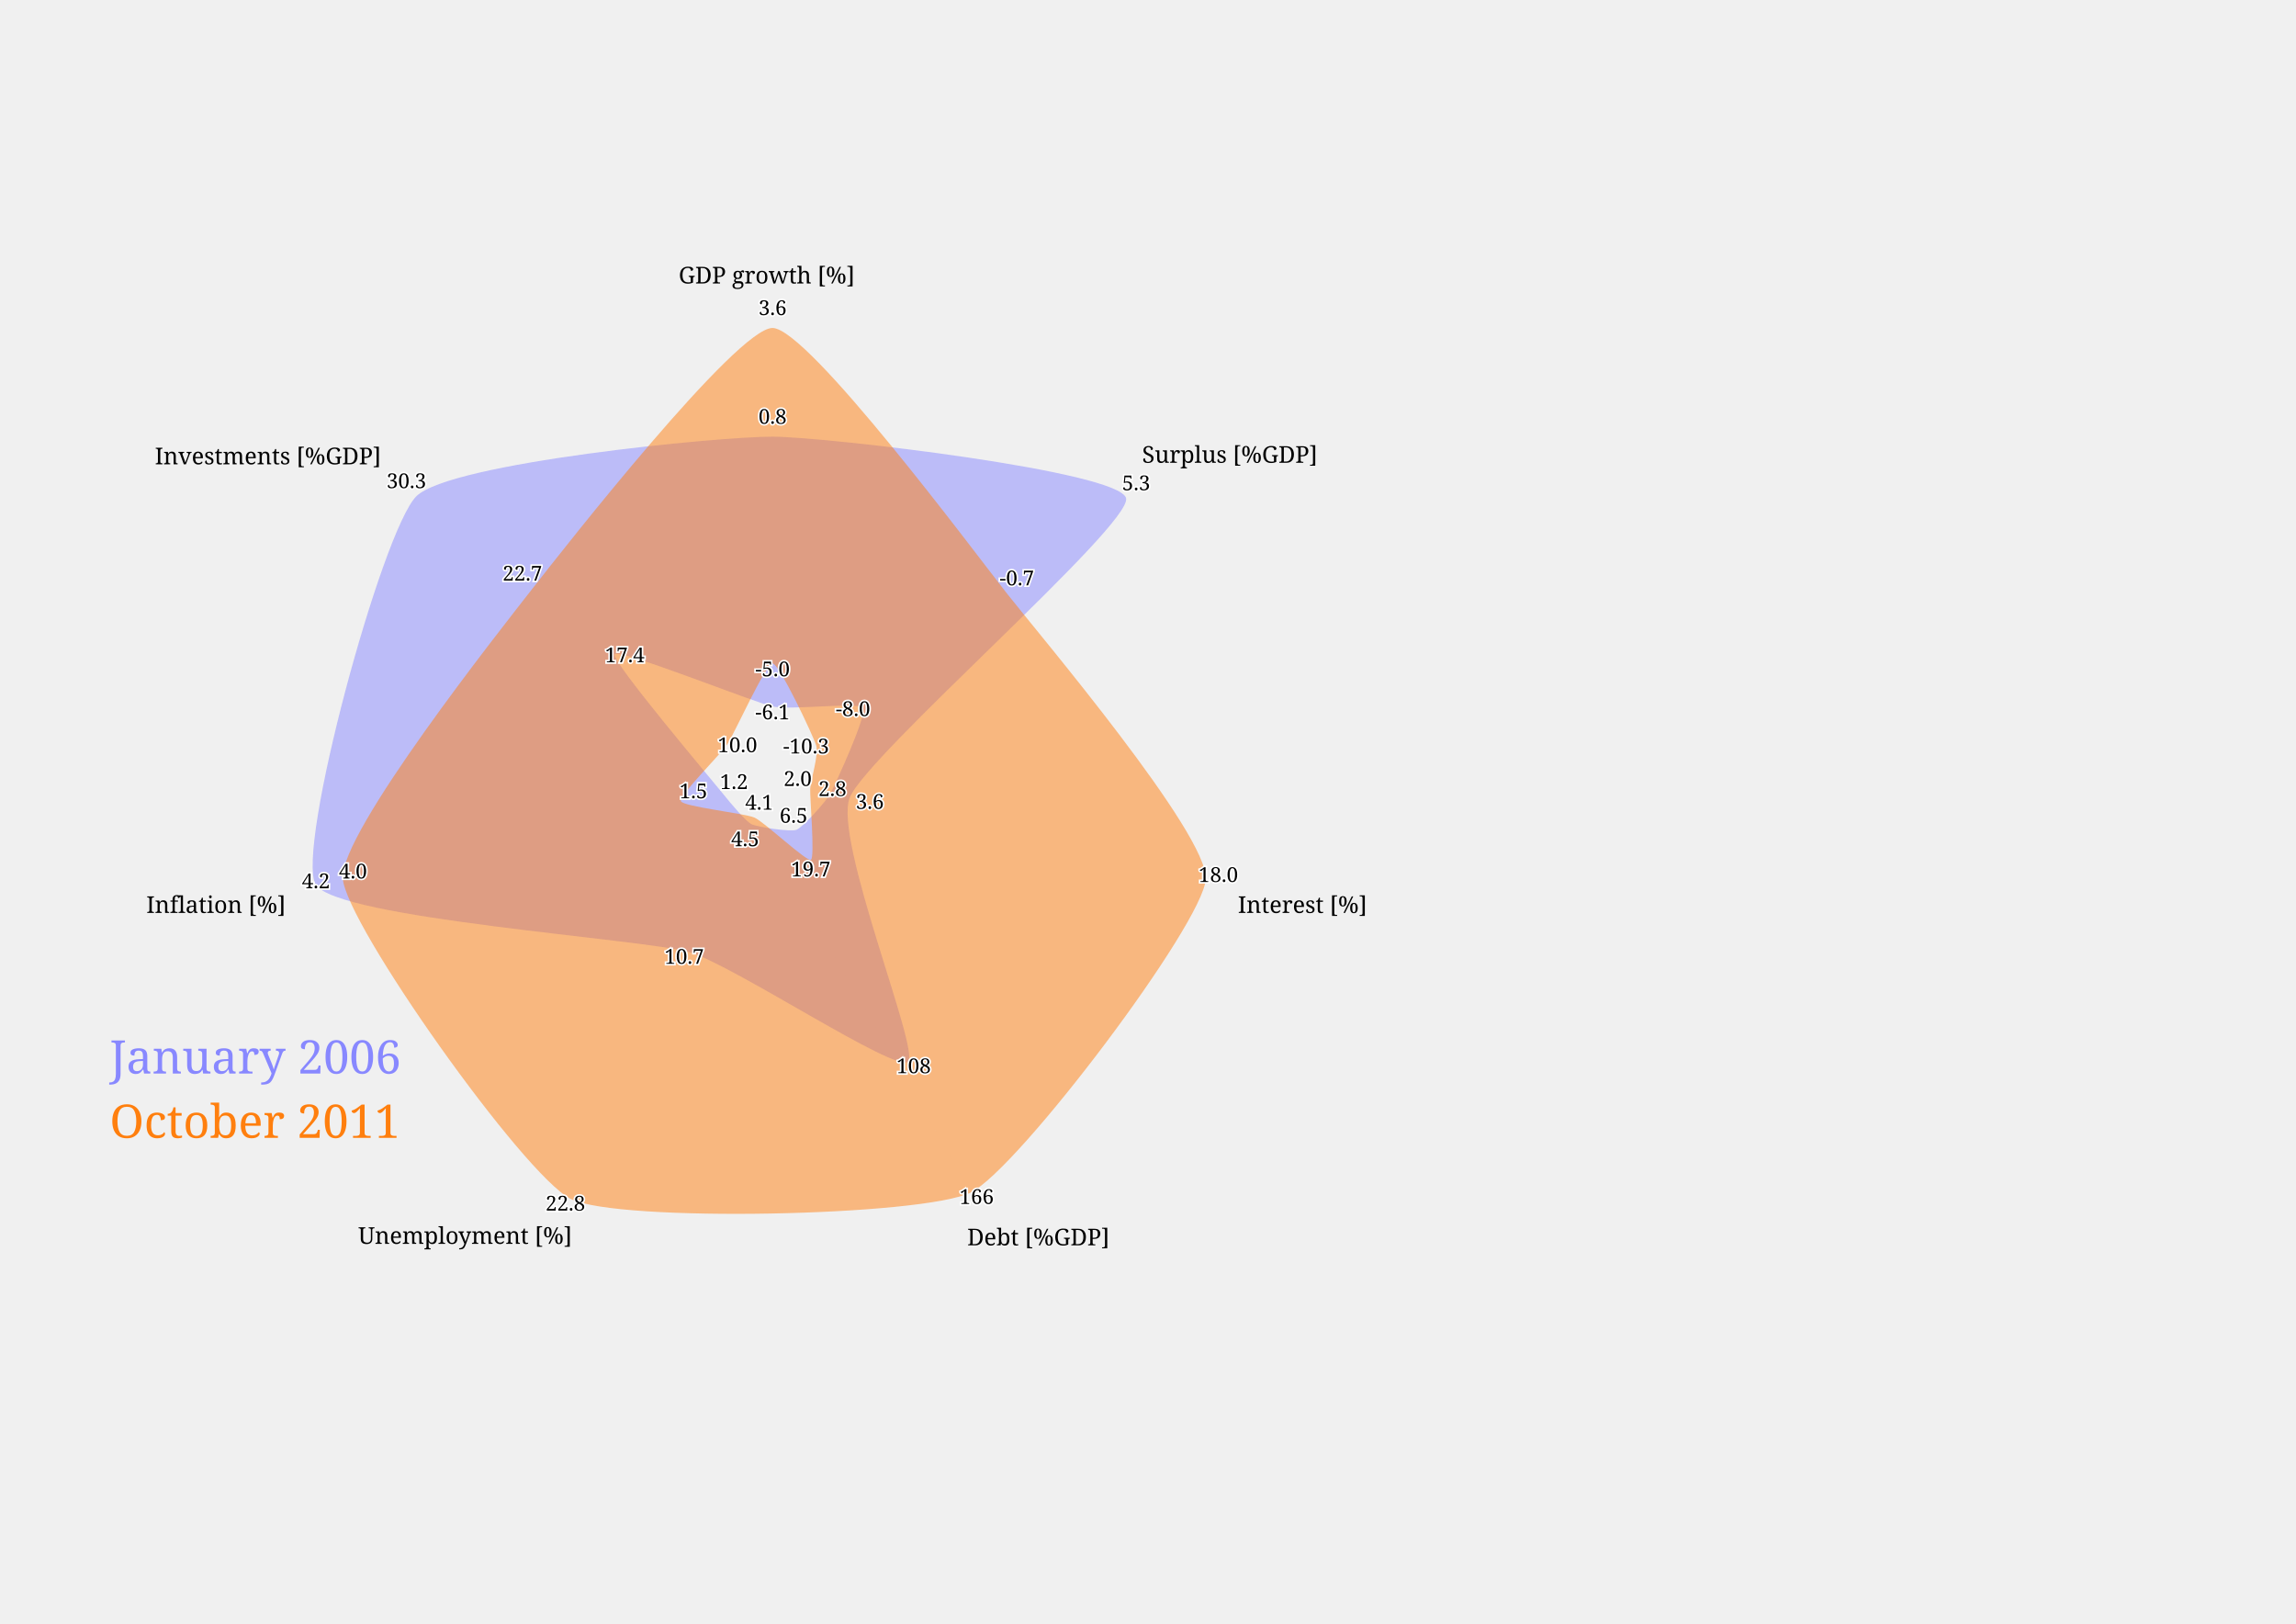
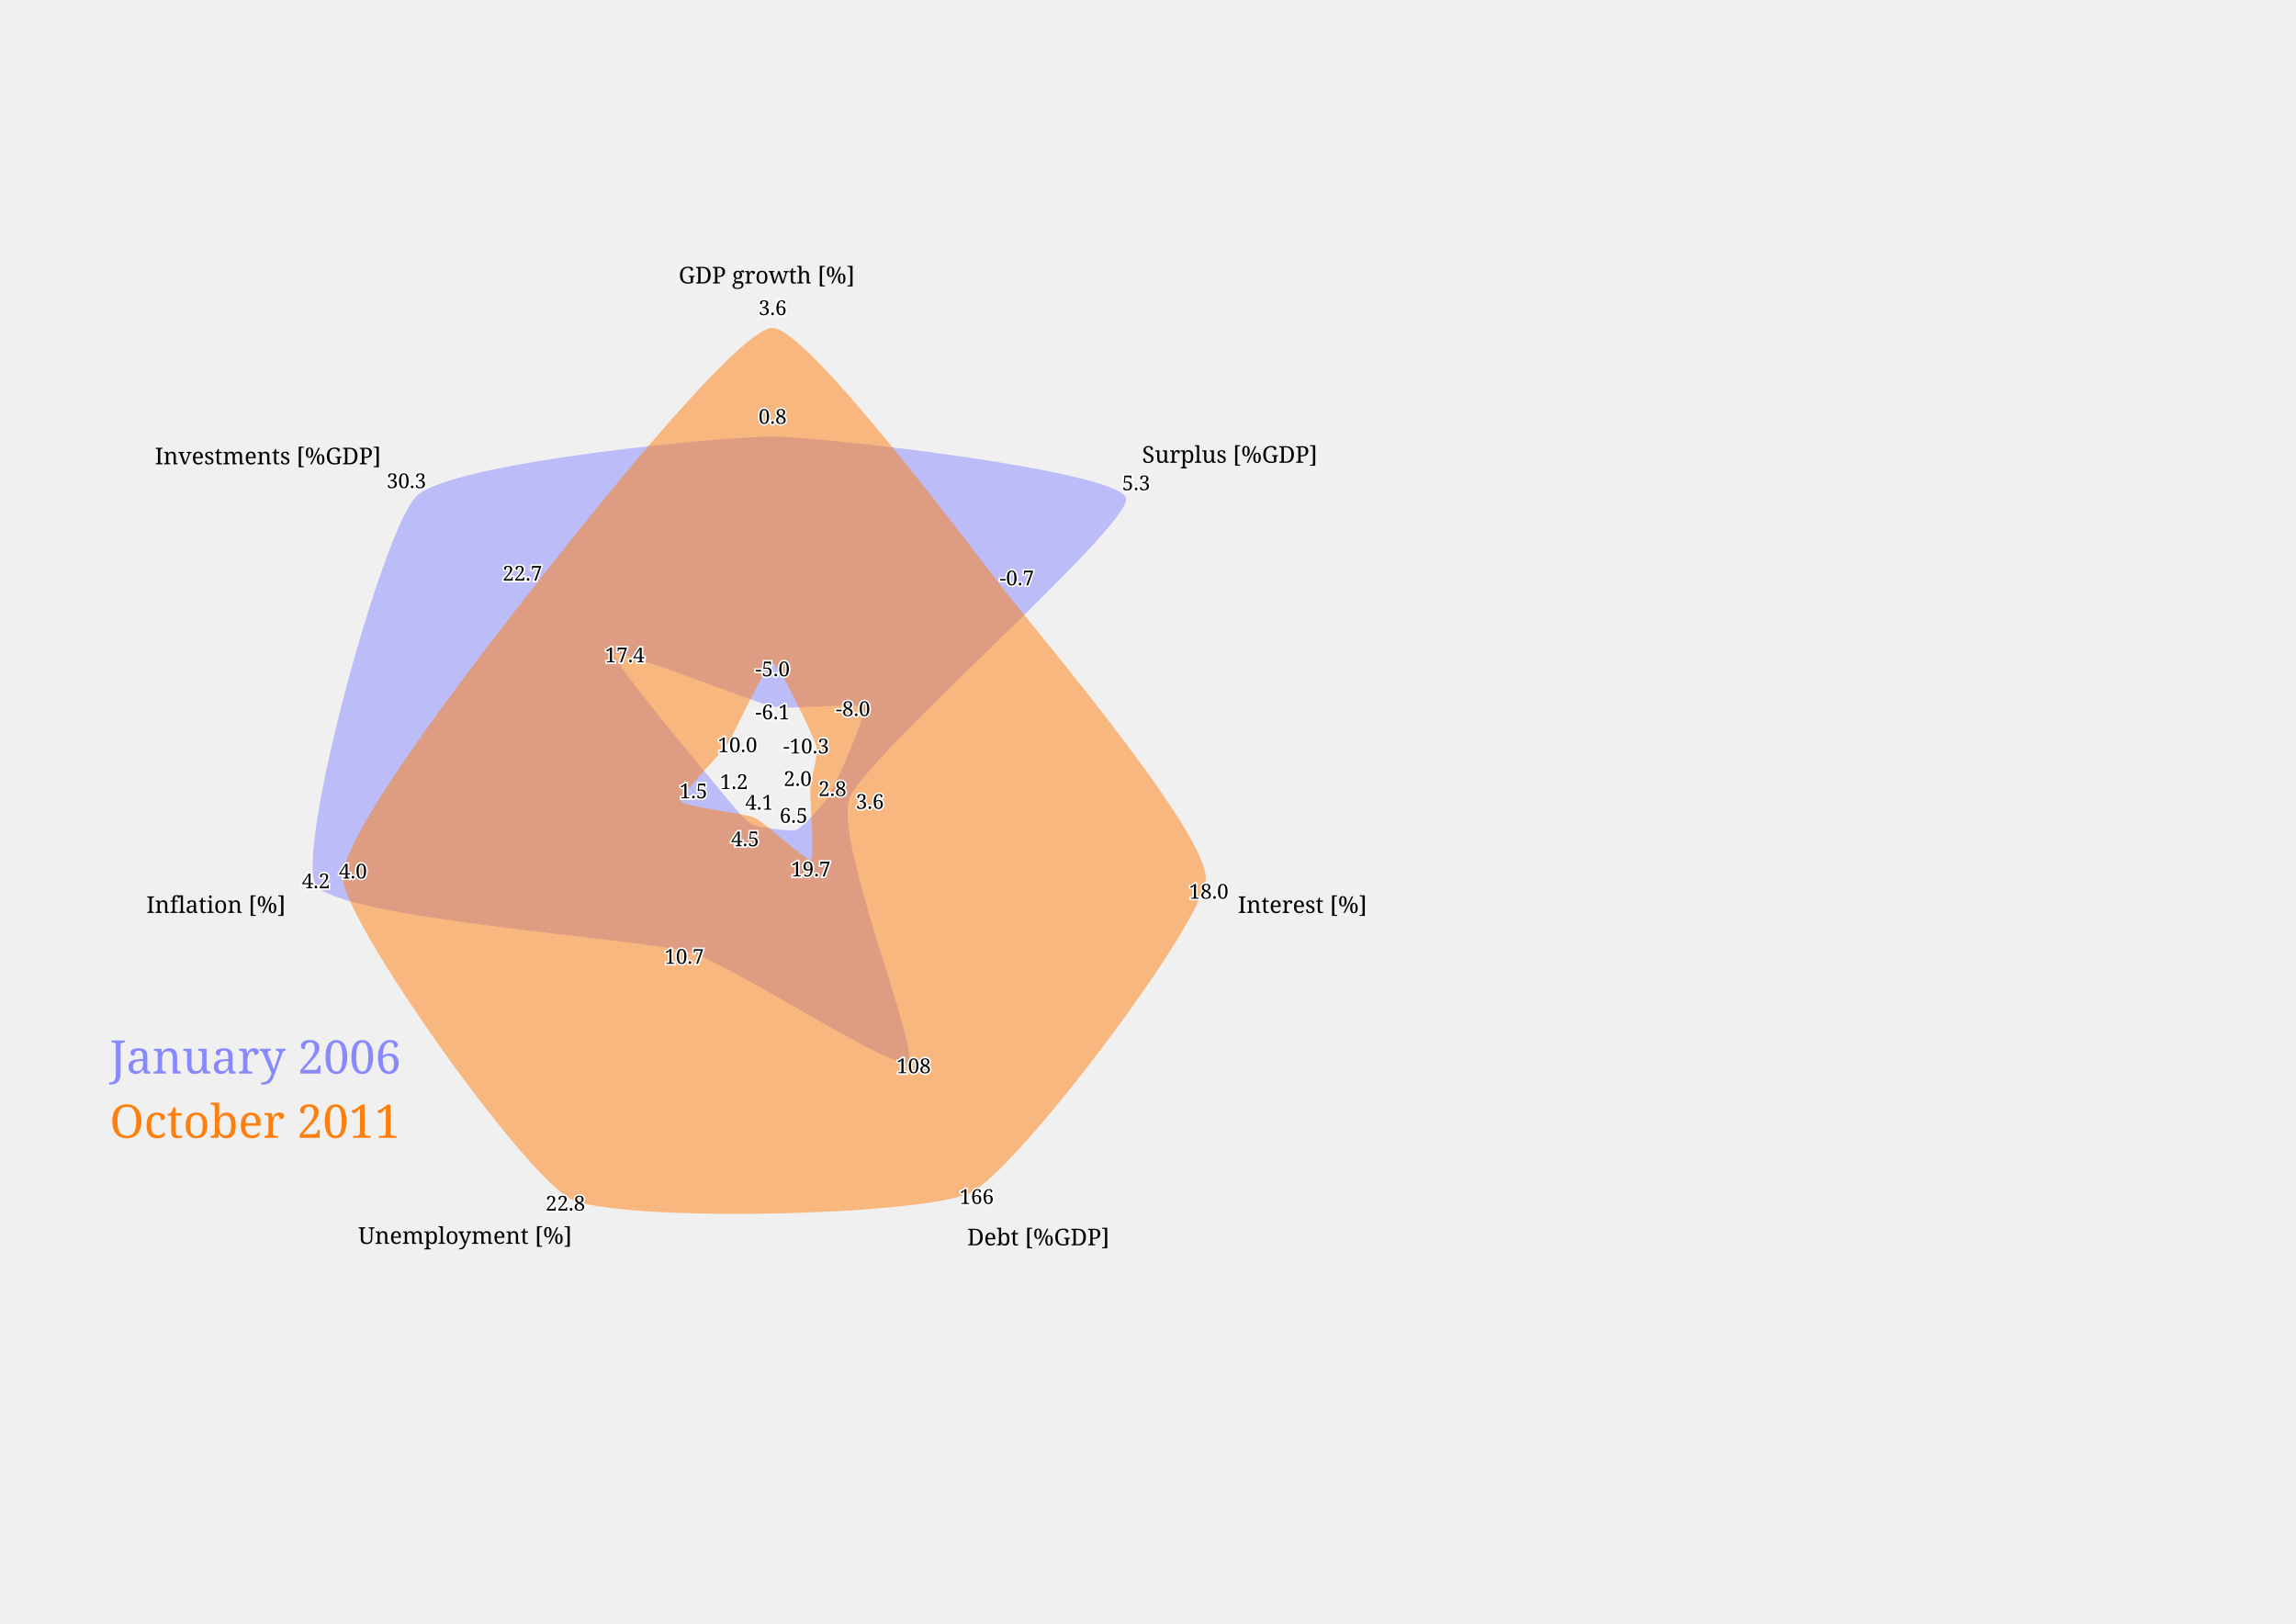
<svg xmlns="http://www.w3.org/2000/svg" height="744.094" width="1052.362" id="svg2" version="1.1">
  <defs id="defs882" />
  <flowRoot xml:space="preserve" id="flowRoot6648" style="font-size:18px;font-style:normal;font-variant:normal;font-weight:normal;font-stretch:normal;text-align:justify;line-height:125%;letter-spacing:0px;word-spacing:0px;writing-mode:lr-tb;text-anchor:start;fill:#000000;fill-opacity:1;stroke:none;font-family:Georgia;-inkscape-font-specification:Georgia" transform="matrix(0.6002136,0,0,0.6002136,144.5534,114.8468)">
    <flowRegion id="flowRegion6650">
      <rect id="rect6652" width="578.173" height="801.588" x="850.333" y="9.288" style="font-size:18px;font-style:normal;font-variant:normal;font-weight:normal;font-stretch:normal;text-align:justify;line-height:125%;writing-mode:lr-tb;text-anchor:start;font-family:Georgia;-inkscape-font-specification:Georgia" />
    </flowRegion>
    <flowPara id="flowPara6654" style="font-size:36px;font-style:normal;font-variant:normal;font-weight:normal;font-stretch:normal;text-align:justify;line-height:100%;writing-mode:lr-tb;text-anchor:start;font-family:Georgia;-inkscape-font-specification:Georgia">Eurozone crisis</flowPara>
    <flowPara id="flowPara6656" />
    <flowPara id="flowPara6658">This graphic attempts to visualise how the Eurozone crisis developed over time. Seven key indicators are shown. The outer radius of the ring shows the maximum within the Eurozone and the inner radius the minimum.</flowPara>
    <flowPara id="flowPara6660" />
    <flowPara id="flowPara6662">The scales of the indicators are arranged such that up in the graph means good and down bad. The indicators are grouped such that the ones on the left affect the private sector and population more whereas the ones on the right affect the public sector and the government.</flowPara>
    <flowPara id="flowPara6664" />
    <flowPara id="flowPara6666">The indicators are as follows.</flowPara>
    <flowPara id="flowPara6668">GDP growth - Increase in total economic output.</flowPara>
    <flowPara id="flowPara6670">Surplus - Government surplus or deficit.</flowPara>
    <flowPara id="flowPara6672">Interest - Interest rate payable on government 10 year bonds.</flowPara>
    <flowPara id="flowPara6674">Debt - Total government debt.</flowPara>
    <flowPara id="flowPara6676">Unemployment - Overall unemployment rate.</flowPara>
    <flowPara id="flowPara6678">Inflation - Change in price levels.</flowPara>
    <flowPara id="flowPara6680">Investments - Gross fixed capital formation.</flowPara>
    <flowPara id="flowPara6682" />
    <flowPara id="flowPara6684">Compared to 2006, the picture at the end of 2011 is different in two main ways. First, the ring has moved down by a lot, indicating that the overall state of the economy is worse. Second, the ring is much thicker, indicating that the discrepancies within the Eurozone are much higher. This is especially true for interest rates and unemployment. Inflation on the other hand is low and similar for all Eurozone countries. This shows the effect of the common currency and its centralised governance.</flowPara>
    <flowPara id="flowPara6686" />
    <flowPara id="flowPara6688">The data comes from the ECB, EuroStat, the IMF, the OECD and the World Bank. Some of the numbers for October 2011 are estimates provided by the IMF.</flowPara>
  </flowRoot>
-   <g id="g4309" transform="translate(18.59881,0)">
-     <path class="f0" d="m 397.612,486.51 c 5.496,-5.308 -34.276,-101.529 -26.781,-120.892 7.495,-19.363 129.359,-124.863 126.71,-137.276 -2.649,-12.413 -137.636,-28.155 -162.03,-28.227 -24.394,-0.072 -147.524,11.878 -163.229,27.271 -15.705,15.393 -55.561,162.289 -46.166,177.964 9.395,15.675 151.071,24.949 171.433,31.036 20.362,6.087 94.567,55.432 100.063,50.125 L 325.816,377.689 c -2.578,-1.303 -9.036,-8.945 -13.738,-14.784 -4.701,-5.839 -50.704,-60.133 -48.946,-63.069 1.757,-2.936 63.841,22.068 72.379,23.917 8.539,1.849 39.481,-2.255 41.468,0.734 1.988,2.989 -12.676,34.935 -14.965,39.119 -2.29,4.184 -12.848,15.611 -15.563,16.668 -2.715,1.056 -18.057,-1.281 -20.635,-2.584 z" id="path6" style="fill:#8888ff;fill-opacity:0.5" />
-     <path class="f1" d="M 426.467,546.428 C 448.29,535.433 532.824,423.46 534.055,402.872 535.286,382.285 457.771,290.875 442.881,271.932 427.99,252.989 351.82,150.463 335.511,150.301 319.203,150.139 240.208,250.855 225.433,269.772 c -14.775,18.916 -88.244,111.77 -86.92,132.748 1.324,20.978 82.977,136.165 104.573,146.958 21.597,10.793 161.558,7.946 183.381,-3.049 L 327.256,374.698 c -4.469,-2.015 -32.839,-5.024 -33.774,-7.549 -0.935,-2.525 18.157,-21.384 21.309,-26.117 3.152,-4.733 17.667,-37.034 20.72,-36.99 3.053,0.044 18.692,33.268 19.985,37.577 1.293,4.309 -2.569,15.941 -2.751,19.871 -0.182,3.93 2.238,31.54 0.326,32.53 -1.912,0.991 -21.346,-17.307 -25.815,-19.322 z" id="path8" style="fill:#ff7f0e;fill-opacity:0.5" />
-     <g id="g3369" transform="matrix(0.5892467,0,0,0.5892467,-88.7463,116.2595)">
-       <text id="text12" style="font-size:16px;font-style:normal;font-variant:normal;font-weight:normal;font-stretch:normal;text-align:center;line-height:125%;writing-mode:lr-tb;text-anchor:middle;stroke:#ffffff;stroke-width:2.5;font-family:Georgia;-inkscape-font-specification:Georgia" x="829.729" y="637.354">108</text>
-       <text id="text14" style="font-size:16px;font-style:normal;font-variant:normal;font-weight:normal;font-stretch:normal;text-align:center;line-height:125%;writing-mode:lr-tb;text-anchor:middle;font-family:Georgia;-inkscape-font-specification:Georgia" x="829.729" y="637.354">108</text>
-     </g>
-     <text y="370.698" x="380.094" style="font-size:9.428px;font-style:normal;font-variant:normal;font-weight:normal;font-stretch:normal;text-align:center;line-height:125%;writing-mode:lr-tb;text-anchor:middle;stroke:#ffffff;stroke-width:1.473;font-family:Georgia;-inkscape-font-specification:Georgia" id="text18">3.6</text>
-     <text y="370.698" x="380.094" style="font-size:9.428px;font-style:normal;font-variant:normal;font-weight:normal;font-stretch:normal;text-align:center;line-height:125%;writing-mode:lr-tb;text-anchor:middle;font-family:Georgia;-inkscape-font-specification:Georgia" id="text20">3.6</text>
-     <g id="g3353" transform="matrix(0.5892467,0,0,0.5892467,-88.7463,116.2595)">
-       <text id="text24" style="font-size:16px;font-style:normal;font-variant:normal;font-weight:normal;font-stretch:normal;text-align:center;line-height:125%;writing-mode:lr-tb;text-anchor:middle;stroke:#ffffff;stroke-width:2.5;font-family:Georgia;-inkscape-font-specification:Georgia" x="1002.797" y="183.977">5.3</text>
-       <text id="text26" style="font-size:16px;font-style:normal;font-variant:normal;font-weight:normal;font-stretch:normal;text-align:center;line-height:125%;writing-mode:lr-tb;text-anchor:middle;font-family:Georgia;-inkscape-font-specification:Georgia" x="1002.797" y="183.977">5.3</text>
-     </g>
-     <text y="194.222" x="335.511" style="font-size:9.428px;font-style:normal;font-variant:normal;font-weight:normal;font-stretch:normal;text-align:center;line-height:125%;writing-mode:lr-tb;text-anchor:middle;stroke:#ffffff;stroke-width:1.473;font-family:Georgia;-inkscape-font-specification:Georgia" id="text30">0.8</text>
-     <text y="194.222" x="335.511" style="font-size:9.428px;font-style:normal;font-variant:normal;font-weight:normal;font-stretch:normal;text-align:center;line-height:125%;writing-mode:lr-tb;text-anchor:middle;font-family:Georgia;-inkscape-font-specification:Georgia" id="text32">0.8</text>
-     <g id="g3345" transform="matrix(0.5892467,0,0,0.5892467,-88.7463,116.2595)">
-       <text id="text36" style="font-size:16px;font-style:normal;font-variant:normal;font-weight:normal;font-stretch:normal;text-align:center;line-height:125%;writing-mode:lr-tb;text-anchor:middle;stroke:#ffffff;stroke-width:2.5;font-family:Georgia;-inkscape-font-specification:Georgia" x="435.169" y="182.355">30.3</text>
-       <text id="text38" style="font-size:16px;font-style:normal;font-variant:normal;font-weight:normal;font-stretch:normal;text-align:center;line-height:125%;writing-mode:lr-tb;text-anchor:middle;font-family:Georgia;-inkscape-font-specification:Georgia" x="435.169" y="182.355">30.3</text>
-     </g>
-     <g id="g3341" transform="matrix(0.5892467,0,0,0.5892467,-88.7463,116.2595)">
-       <text id="text42" style="font-size:16px;font-style:normal;font-variant:normal;font-weight:normal;font-stretch:normal;text-align:center;line-height:125%;writing-mode:lr-tb;text-anchor:middle;stroke:#ffffff;stroke-width:2.5;font-family:Georgia;-inkscape-font-specification:Georgia" x="364.789" y="493.541">4.2</text>
-       <text id="text44" style="font-size:16px;font-style:normal;font-variant:normal;font-weight:normal;font-stretch:normal;text-align:center;line-height:125%;writing-mode:lr-tb;text-anchor:middle;font-family:Georgia;-inkscape-font-specification:Georgia" x="364.789" y="493.541">4.2</text>
-     </g>
-     <g id="g3361" transform="matrix(0.5892467,0,0,0.5892467,-88.7463,116.2595)">
-       <text id="text48" style="font-size:16px;font-style:normal;font-variant:normal;font-weight:normal;font-stretch:normal;text-align:center;line-height:125%;writing-mode:lr-tb;text-anchor:middle;stroke:#ffffff;stroke-width:2.5;font-family:Georgia;-inkscape-font-specification:Georgia" x="651.237" y="552.289">10.7</text>
-       <text id="text50" style="font-size:16px;font-style:normal;font-variant:normal;font-weight:normal;font-stretch:normal;text-align:center;line-height:125%;writing-mode:lr-tb;text-anchor:middle;font-family:Georgia;-inkscape-font-specification:Georgia" x="651.237" y="552.289">10.7</text>
-     </g>
-     <text y="377.047" x="345.144" style="font-size:9.428px;font-style:normal;font-variant:normal;font-weight:normal;font-stretch:normal;text-align:center;line-height:125%;writing-mode:lr-tb;text-anchor:middle;stroke:#ffffff;stroke-width:1.473;font-family:Georgia;-inkscape-font-specification:Georgia" id="text54">6.5</text>
-     <text y="377.047" x="345.144" style="font-size:9.428px;font-style:normal;font-variant:normal;font-weight:normal;font-stretch:normal;text-align:center;line-height:125%;writing-mode:lr-tb;text-anchor:middle;font-family:Georgia;-inkscape-font-specification:Georgia" id="text56">6.5</text>
-     <text y="364.794" x="362.936" style="font-size:9.428px;font-style:normal;font-variant:normal;font-weight:normal;font-stretch:normal;text-align:center;line-height:125%;writing-mode:lr-tb;text-anchor:middle;stroke:#ffffff;stroke-width:1.473;font-family:Georgia;-inkscape-font-specification:Georgia" id="text60">2.8</text>
-     <text y="364.794" x="362.936" style="font-size:9.428px;font-style:normal;font-variant:normal;font-weight:normal;font-stretch:normal;text-align:center;line-height:125%;writing-mode:lr-tb;text-anchor:middle;font-family:Georgia;-inkscape-font-specification:Georgia" id="text62">2.8</text>
-     <text y="328.16" x="372.373" style="font-size:9.428px;font-style:normal;font-variant:normal;font-weight:normal;font-stretch:normal;text-align:center;line-height:125%;writing-mode:lr-tb;text-anchor:middle;stroke:#ffffff;stroke-width:1.473;font-family:Georgia;-inkscape-font-specification:Georgia" id="text66">-8.0</text>
-     <text y="328.16" x="372.373" style="font-size:9.428px;font-style:normal;font-variant:normal;font-weight:normal;font-stretch:normal;text-align:center;line-height:125%;writing-mode:lr-tb;text-anchor:middle;font-family:Georgia;-inkscape-font-specification:Georgia" id="text68">-8.0</text>
-     <text y="329.644" x="335.511" style="font-size:9.428px;font-style:normal;font-variant:normal;font-weight:normal;font-stretch:normal;text-align:center;line-height:125%;writing-mode:lr-tb;text-anchor:middle;stroke:#ffffff;stroke-width:1.473;font-family:Georgia;-inkscape-font-specification:Georgia" id="text72">-6.1</text>
-     <text y="329.644" x="335.511" style="font-size:9.428px;font-style:normal;font-variant:normal;font-weight:normal;font-stretch:normal;text-align:center;line-height:125%;writing-mode:lr-tb;text-anchor:middle;font-family:Georgia;-inkscape-font-specification:Georgia" id="text74">-6.1</text>
-     <text y="303.509" x="267.739" style="font-size:9.428px;font-style:normal;font-variant:normal;font-weight:normal;font-stretch:normal;text-align:center;line-height:125%;writing-mode:lr-tb;text-anchor:middle;stroke:#ffffff;stroke-width:1.473;font-family:Georgia;-inkscape-font-specification:Georgia" id="text78">17.4</text>
-     <text y="303.509" x="267.739" style="font-size:9.428px;font-style:normal;font-variant:normal;font-weight:normal;font-stretch:normal;text-align:center;line-height:125%;writing-mode:lr-tb;text-anchor:middle;font-family:Georgia;-inkscape-font-specification:Georgia" id="text80">17.4</text>
-     <text y="361.593" x="317.823" style="font-size:9.428px;font-style:normal;font-variant:normal;font-weight:normal;font-stretch:normal;text-align:center;line-height:125%;writing-mode:lr-tb;text-anchor:middle;stroke:#ffffff;stroke-width:1.473;font-family:Georgia;-inkscape-font-specification:Georgia" id="text84">1.2</text>
-     <text y="361.593" x="317.823" style="font-size:9.428px;font-style:normal;font-variant:normal;font-weight:normal;font-stretch:normal;text-align:center;line-height:125%;writing-mode:lr-tb;text-anchor:middle;font-family:Georgia;-inkscape-font-specification:Georgia" id="text86">1.2</text>
-     <text y="387.796" x="322.956" style="font-size:9.428px;font-style:normal;font-variant:normal;font-weight:normal;font-stretch:normal;text-align:center;line-height:125%;writing-mode:lr-tb;text-anchor:middle;stroke:#ffffff;stroke-width:1.473;font-family:Georgia;-inkscape-font-specification:Georgia" id="text90">4.5</text>
-     <text y="387.796" x="322.956" style="font-size:9.428px;font-style:normal;font-variant:normal;font-weight:normal;font-stretch:normal;text-align:center;line-height:125%;writing-mode:lr-tb;text-anchor:middle;font-family:Georgia;-inkscape-font-specification:Georgia" id="text92">4.5</text>
-     <g id="g3337" transform="matrix(0.5892467,0,0,0.5892467,-88.7463,116.2595)">
-       <text id="text96" style="font-size:16px;font-style:normal;font-variant:normal;font-weight:normal;font-stretch:normal;text-align:center;line-height:125%;writing-mode:lr-tb;text-anchor:middle;stroke:#ffffff;stroke-width:2.5;font-family:Georgia;-inkscape-font-specification:Georgia" x="878.699" y="739.042">166</text>
-       <text id="text98" style="font-size:16px;font-style:normal;font-variant:normal;font-weight:normal;font-stretch:normal;text-align:center;line-height:125%;writing-mode:lr-tb;text-anchor:middle;font-family:Georgia;-inkscape-font-specification:Georgia" x="878.699" y="739.042">166</text>
-     </g>
-     <g id="g3357" transform="matrix(0.5892467,0,0,0.5892467,-88.7463,116.2595)">
-       <text id="text102" style="font-size:16px;font-style:normal;font-variant:normal;font-weight:normal;font-stretch:normal;text-align:center;line-height:125%;writing-mode:lr-tb;text-anchor:middle;stroke:#ffffff;stroke-width:2.5;font-family:Georgia;-inkscape-font-specification:Georgia" x="1066.695" y="488.631">18.0</text>
-       <text id="text104" style="font-size:16px;font-style:normal;font-variant:normal;font-weight:normal;font-stretch:normal;text-align:center;line-height:125%;writing-mode:lr-tb;text-anchor:middle;font-family:Georgia;-inkscape-font-specification:Georgia" x="1066.695" y="488.631">18.0</text>
-     </g>
-     <text y="268.258" x="447.488" style="font-size:9.428px;font-style:normal;font-variant:normal;font-weight:normal;font-stretch:normal;text-align:center;line-height:125%;writing-mode:lr-tb;text-anchor:middle;stroke:#ffffff;stroke-width:1.473;font-family:Georgia;-inkscape-font-specification:Georgia" id="text108">-0.7</text>
-     <text y="268.258" x="447.488" style="font-size:9.428px;font-style:normal;font-variant:normal;font-weight:normal;font-stretch:normal;text-align:center;line-height:125%;writing-mode:lr-tb;text-anchor:middle;font-family:Georgia;-inkscape-font-specification:Georgia" id="text110">-0.7</text>
-     <g id="g3349" transform="matrix(0.5892467,0,0,0.5892467,-88.7463,116.2595)">
-       <text id="text114" style="font-size:16px;font-style:normal;font-variant:normal;font-weight:normal;font-stretch:normal;text-align:center;line-height:125%;writing-mode:lr-tb;text-anchor:middle;stroke:#ffffff;stroke-width:2.5;font-family:Georgia;-inkscape-font-specification:Georgia" x="720" y="47.772">3.6</text>
-       <text id="text116" style="font-size:16px;font-style:normal;font-variant:normal;font-weight:normal;font-stretch:normal;text-align:center;line-height:125%;writing-mode:lr-tb;text-anchor:middle;font-family:Georgia;-inkscape-font-specification:Georgia" x="720" y="47.772">3.6</text>
-     </g>
-     <text y="266.098" x="220.826" style="font-size:9.428px;font-style:normal;font-variant:normal;font-weight:normal;font-stretch:normal;text-align:center;line-height:125%;writing-mode:lr-tb;text-anchor:middle;stroke:#ffffff;stroke-width:1.473;font-family:Georgia;-inkscape-font-specification:Georgia" id="text120">22.7</text>
-     <text y="266.098" x="220.826" style="font-size:9.428px;font-style:normal;font-variant:normal;font-weight:normal;font-stretch:normal;text-align:center;line-height:125%;writing-mode:lr-tb;text-anchor:middle;font-family:Georgia;-inkscape-font-specification:Georgia" id="text122">22.7</text>
-     <g id="g3365" transform="matrix(0.5892467,0,0,0.5892467,-88.7463,116.2595)">
-       <text id="text126" style="font-size:16px;font-style:normal;font-variant:normal;font-weight:normal;font-stretch:normal;text-align:center;line-height:125%;writing-mode:lr-tb;text-anchor:middle;stroke:#ffffff;stroke-width:2.5;font-family:Georgia;-inkscape-font-specification:Georgia" x="393.607" y="485.911">4.0</text>
-       <text id="text128" style="font-size:16px;font-style:normal;font-variant:normal;font-weight:normal;font-stretch:normal;text-align:center;line-height:125%;writing-mode:lr-tb;text-anchor:middle;font-family:Georgia;-inkscape-font-specification:Georgia" x="393.607" y="485.911">4.0</text>
-     </g>
-     <g id="g3333" transform="matrix(0.5892467,0,0,0.5892467,-88.7463,116.2595)">
-       <text id="text132" style="font-size:16px;font-style:normal;font-variant:normal;font-weight:normal;font-stretch:normal;text-align:center;line-height:125%;writing-mode:lr-tb;text-anchor:middle;stroke:#ffffff;stroke-width:2.5;font-family:Georgia;-inkscape-font-specification:Georgia" x="558.809" y="744.216">22.8</text>
-       <text id="text134" style="font-size:16px;font-style:normal;font-variant:normal;font-weight:normal;font-stretch:normal;text-align:center;line-height:125%;writing-mode:lr-tb;text-anchor:middle;font-family:Georgia;-inkscape-font-specification:Georgia" x="558.809" y="744.216">22.8</text>
-     </g>
-     <g id="g3373" transform="matrix(0.5892467,0,0,0.5892467,-88.7463,116.2595)">
-       <text id="text138" style="font-size:16px;font-style:normal;font-variant:normal;font-weight:normal;font-stretch:normal;text-align:center;line-height:125%;writing-mode:lr-tb;text-anchor:middle;stroke:#ffffff;stroke-width:2.5;font-family:Georgia;-inkscape-font-specification:Georgia" x="749.705" y="484.293">19.7</text>
-       <text id="text140" style="font-size:16px;font-style:normal;font-variant:normal;font-weight:normal;font-stretch:normal;text-align:center;line-height:125%;writing-mode:lr-tb;text-anchor:middle;font-family:Georgia;-inkscape-font-specification:Georgia" x="749.705" y="484.293">19.7</text>
-     </g>
-     <text y="360.178" x="347.001" style="font-size:9.428px;font-style:normal;font-variant:normal;font-weight:normal;font-stretch:normal;text-align:center;line-height:125%;writing-mode:lr-tb;text-anchor:middle;stroke:#ffffff;stroke-width:1.473;font-family:Georgia;-inkscape-font-specification:Georgia" id="text144">2.0</text>
-     <text y="360.178" x="347.001" style="font-size:9.428px;font-style:normal;font-variant:normal;font-weight:normal;font-stretch:normal;text-align:center;line-height:125%;writing-mode:lr-tb;text-anchor:middle;font-family:Georgia;-inkscape-font-specification:Georgia" id="text146">2.0</text>
-     <text y="345.293" x="350.889" style="font-size:9.428px;font-style:normal;font-variant:normal;font-weight:normal;font-stretch:normal;text-align:center;line-height:125%;writing-mode:lr-tb;text-anchor:middle;stroke:#ffffff;stroke-width:1.473;font-family:Georgia;-inkscape-font-specification:Georgia" id="text150">-10.3</text>
-     <text y="345.293" x="350.889" style="font-size:9.428px;font-style:normal;font-variant:normal;font-weight:normal;font-stretch:normal;text-align:center;line-height:125%;writing-mode:lr-tb;text-anchor:middle;font-family:Georgia;-inkscape-font-specification:Georgia" id="text152">-10.3</text>
-     <text y="309.934" x="335.511" style="font-size:9.428px;font-style:normal;font-variant:normal;font-weight:normal;font-stretch:normal;text-align:center;line-height:125%;writing-mode:lr-tb;text-anchor:middle;stroke:#ffffff;stroke-width:1.473;font-family:Georgia;-inkscape-font-specification:Georgia" id="text156">-5.0</text>
-     <text y="309.934" x="335.511" style="font-size:9.428px;font-style:normal;font-variant:normal;font-weight:normal;font-stretch:normal;text-align:center;line-height:125%;writing-mode:lr-tb;text-anchor:middle;font-family:Georgia;-inkscape-font-specification:Georgia" id="text158">-5.0</text>
-     <text y="344.706" x="319.398" style="font-size:9.428px;font-style:normal;font-variant:normal;font-weight:normal;font-stretch:normal;text-align:center;line-height:125%;writing-mode:lr-tb;text-anchor:middle;stroke:#ffffff;stroke-width:1.473;font-family:Georgia;-inkscape-font-specification:Georgia" id="text162">10.0</text>
-     <text y="344.706" x="319.398" style="font-size:9.428px;font-style:normal;font-variant:normal;font-weight:normal;font-stretch:normal;text-align:center;line-height:125%;writing-mode:lr-tb;text-anchor:middle;font-family:Georgia;-inkscape-font-specification:Georgia" id="text164">10.0</text>
-     <text y="365.838" x="299.227" style="font-size:9.428px;font-style:normal;font-variant:normal;font-weight:normal;font-stretch:normal;text-align:center;line-height:125%;writing-mode:lr-tb;text-anchor:middle;stroke:#ffffff;stroke-width:1.473;font-family:Georgia;-inkscape-font-specification:Georgia" id="text168">1.5</text>
-     <text y="365.838" x="299.227" style="font-size:9.428px;font-style:normal;font-variant:normal;font-weight:normal;font-stretch:normal;text-align:center;line-height:125%;writing-mode:lr-tb;text-anchor:middle;font-family:Georgia;-inkscape-font-specification:Georgia" id="text170">1.5</text>
-     <text y="371.056" x="329.396" style="font-size:9.428px;font-style:normal;font-variant:normal;font-weight:normal;font-stretch:normal;text-align:center;line-height:125%;writing-mode:lr-tb;text-anchor:middle;stroke:#ffffff;stroke-width:1.473;font-family:Georgia;-inkscape-font-specification:Georgia" id="text174">4.1</text>
-     <text y="371.056" x="329.396" style="font-size:9.428px;font-style:normal;font-variant:normal;font-weight:normal;font-stretch:normal;text-align:center;line-height:125%;writing-mode:lr-tb;text-anchor:middle;font-family:Georgia;-inkscape-font-specification:Georgia" id="text176">4.1</text>
-     <text y="570.703" x="489.955" class="label" id="text178" style="font-size:10.606px;font-style:normal;font-variant:normal;font-weight:normal;font-stretch:normal;text-align:end;line-height:125%;writing-mode:lr-tb;text-anchor:end;font-family:Georgia;-inkscape-font-specification:Georgia">Debt [%GDP]</text>
-     <text y="418.372" x="608.01" class="label" id="text180" style="font-size:10.606px;font-style:normal;font-variant:normal;font-weight:normal;font-stretch:normal;text-align:end;line-height:125%;writing-mode:lr-tb;text-anchor:end;font-family:Georgia;-inkscape-font-specification:Georgia">Interest [%]</text>
-     <text y="212.071" x="585.294" class="label" id="text182" style="font-size:10.606px;font-style:normal;font-variant:normal;font-weight:normal;font-stretch:normal;text-align:end;line-height:125%;writing-mode:lr-tb;text-anchor:end;font-family:Georgia;-inkscape-font-specification:Georgia">Surplus [%GDP]</text>
-     <text y="129.889" x="373.223" class="label" id="text184" style="font-size:10.606px;font-style:normal;font-variant:normal;font-weight:normal;font-stretch:normal;text-align:end;line-height:125%;writing-mode:lr-tb;text-anchor:end;font-family:Georgia;-inkscape-font-specification:Georgia">GDP growth [%]</text>
-     <text y="212.765" x="156.092" class="label" id="text186" style="font-size:10.606px;font-style:normal;font-variant:normal;font-weight:normal;font-stretch:normal;text-align:end;line-height:125%;writing-mode:lr-tb;text-anchor:end;font-family:Georgia;-inkscape-font-specification:Georgia">Investments [%GDP]</text>
-     <text y="418.372" x="112.37" class="label" id="text188" style="font-size:10.606px;font-style:normal;font-variant:normal;font-weight:normal;font-stretch:normal;text-align:end;line-height:125%;writing-mode:lr-tb;text-anchor:end;font-family:Georgia;-inkscape-font-specification:Georgia">Inflation [%]</text>
-     <text y="570.009" x="243.613" class="label" id="text190" style="font-size:10.606px;font-style:normal;font-variant:normal;font-weight:normal;font-stretch:normal;text-align:end;line-height:125%;writing-mode:lr-tb;text-anchor:end;font-family:Georgia;-inkscape-font-specification:Georgia">Unemployment [%]</text>
-     <g transform="matrix(0.5892467,0,0,0.5892467,2.228531,256.2754)" id="g4053">
-       <text transform="translate(50,400)" font-size="200%" id="text192" style="font-size:36px;font-style:normal;font-variant:normal;font-weight:normal;font-stretch:normal;text-align:start;line-height:125%;writing-mode:lr-tb;text-anchor:start;fill:#8888ff;font-family:Georgia;-inkscape-font-specification:Georgia">January 2006</text>
-       <text transform="translate(50,450)" font-size="200%" id="text194" style="font-size:36px;font-style:normal;font-variant:normal;font-weight:normal;font-stretch:normal;text-align:start;line-height:125%;writing-mode:lr-tb;text-anchor:start;fill:#ff7f0e;font-family:Georgia;-inkscape-font-specification:Georgia">October 2011</text>
-     </g>
+   <path style="fill:#8888ff;fill-opacity:0.5" id="path6" d="m 416.211,486.51 c 5.496,-5.308 -34.276,-101.529 -26.781,-120.892 7.495,-19.363 129.359,-124.863 126.71,-137.276 -2.649,-12.413 -137.636,-28.155 -162.03,-28.227 -24.394,-0.072 -147.524,11.878 -163.229,27.271 -15.705,15.393 -55.561,162.289 -46.166,177.964 9.395,15.675 151.071,24.949 171.433,31.036 20.362,6.087 94.567,55.432 100.063,50.125 L 344.415,377.689 c -2.578,-1.303 -9.036,-8.945 -13.738,-14.784 -4.701,-5.839 -50.704,-60.133 -48.946,-63.069 1.757,-2.936 63.841,22.068 72.379,23.917 8.539,1.849 39.481,-2.255 41.468,0.734 1.988,2.989 -12.676,34.935 -14.965,39.119 -2.29,4.184 -12.848,15.611 -15.563,16.668 -2.715,1.056 -18.057,-1.281 -20.635,-2.584 z" class="f0" />
+   <path style="fill:#ff7f0e;fill-opacity:0.5" id="path8" d="M 445.066,546.428 C 466.889,535.433 551.423,423.46 552.654,402.872 553.885,382.285 476.37,290.875 461.479,271.932 446.589,252.989 370.419,150.463 354.11,150.301 337.802,150.139 258.807,250.855 244.032,269.772 c -14.775,18.916 -88.244,111.77 -86.92,132.748 1.324,20.978 82.977,136.165 104.573,146.958 21.597,10.793 161.558,7.946 183.381,-3.049 L 345.855,374.698 c -4.469,-2.015 -32.839,-5.024 -33.774,-7.549 -0.935,-2.525 18.157,-21.384 21.309,-26.117 3.152,-4.733 17.667,-37.034 20.72,-36.99 3.053,0.044 18.692,33.268 19.985,37.577 1.293,4.309 -2.569,15.941 -2.751,19.871 -0.182,3.93 2.238,31.54 0.326,32.53 -1.912,0.991 -21.346,-17.307 -25.815,-19.322 z" class="f1" />
+   <g transform="matrix(0.5892467,0,0,0.5892467,-70.14749,116.2595)" id="g3369">
+     <text y="637.354" x="829.729" style="font-size:16px;font-style:normal;font-variant:normal;font-weight:normal;font-stretch:normal;text-align:center;line-height:125%;writing-mode:lr-tb;text-anchor:middle;stroke:#ffffff;stroke-width:2.5;font-family:Georgia;-inkscape-font-specification:Georgia" id="text12">108</text>
+     <text y="637.354" x="829.729" style="font-size:16px;font-style:normal;font-variant:normal;font-weight:normal;font-stretch:normal;text-align:center;line-height:125%;writing-mode:lr-tb;text-anchor:middle;font-family:Georgia;-inkscape-font-specification:Georgia" id="text14">108</text>
+   </g>
+   <text id="text18" style="font-size:9.428px;font-style:normal;font-variant:normal;font-weight:normal;font-stretch:normal;text-align:center;line-height:125%;writing-mode:lr-tb;text-anchor:middle;stroke:#ffffff;stroke-width:1.473;font-family:Georgia;-inkscape-font-specification:Georgia" x="398.693" y="370.698">3.6</text>
+   <text id="text20" style="font-size:9.428px;font-style:normal;font-variant:normal;font-weight:normal;font-stretch:normal;text-align:center;line-height:125%;writing-mode:lr-tb;text-anchor:middle;font-family:Georgia;-inkscape-font-specification:Georgia" x="398.693" y="370.698">3.6</text>
+   <g transform="matrix(0.5892467,0,0,0.5892467,-70.14749,116.2595)" id="g3353">
+     <text y="183.977" x="1002.797" style="font-size:16px;font-style:normal;font-variant:normal;font-weight:normal;font-stretch:normal;text-align:center;line-height:125%;writing-mode:lr-tb;text-anchor:middle;stroke:#ffffff;stroke-width:2.5;font-family:Georgia;-inkscape-font-specification:Georgia" id="text24">5.3</text>
+     <text y="183.977" x="1002.797" style="font-size:16px;font-style:normal;font-variant:normal;font-weight:normal;font-stretch:normal;text-align:center;line-height:125%;writing-mode:lr-tb;text-anchor:middle;font-family:Georgia;-inkscape-font-specification:Georgia" id="text26">5.3</text>
+   </g>
+   <text id="text30" style="font-size:9.428px;font-style:normal;font-variant:normal;font-weight:normal;font-stretch:normal;text-align:center;line-height:125%;writing-mode:lr-tb;text-anchor:middle;stroke:#ffffff;stroke-width:1.473;font-family:Georgia;-inkscape-font-specification:Georgia" x="354.11" y="194.222">0.8</text>
+   <text id="text32" style="font-size:9.428px;font-style:normal;font-variant:normal;font-weight:normal;font-stretch:normal;text-align:center;line-height:125%;writing-mode:lr-tb;text-anchor:middle;font-family:Georgia;-inkscape-font-specification:Georgia" x="354.11" y="194.222">0.8</text>
+   <g transform="matrix(0.5892467,0,0,0.5892467,-70.14749,116.2595)" id="g3345">
+     <text y="182.355" x="435.169" style="font-size:16px;font-style:normal;font-variant:normal;font-weight:normal;font-stretch:normal;text-align:center;line-height:125%;writing-mode:lr-tb;text-anchor:middle;stroke:#ffffff;stroke-width:2.5;font-family:Georgia;-inkscape-font-specification:Georgia" id="text36">30.3</text>
+     <text y="182.355" x="435.169" style="font-size:16px;font-style:normal;font-variant:normal;font-weight:normal;font-stretch:normal;text-align:center;line-height:125%;writing-mode:lr-tb;text-anchor:middle;font-family:Georgia;-inkscape-font-specification:Georgia" id="text38">30.3</text>
+   </g>
+   <g transform="matrix(0.5892467,0,0,0.5892467,-70.14749,116.2595)" id="g3341">
+     <text y="493.541" x="364.789" style="font-size:16px;font-style:normal;font-variant:normal;font-weight:normal;font-stretch:normal;text-align:center;line-height:125%;writing-mode:lr-tb;text-anchor:middle;stroke:#ffffff;stroke-width:2.5;font-family:Georgia;-inkscape-font-specification:Georgia" id="text42">4.2</text>
+     <text y="493.541" x="364.789" style="font-size:16px;font-style:normal;font-variant:normal;font-weight:normal;font-stretch:normal;text-align:center;line-height:125%;writing-mode:lr-tb;text-anchor:middle;font-family:Georgia;-inkscape-font-specification:Georgia" id="text44">4.2</text>
+   </g>
+   <g transform="matrix(0.5892467,0,0,0.5892467,-70.14749,116.2595)" id="g3361">
+     <text y="552.289" x="651.237" style="font-size:16px;font-style:normal;font-variant:normal;font-weight:normal;font-stretch:normal;text-align:center;line-height:125%;writing-mode:lr-tb;text-anchor:middle;stroke:#ffffff;stroke-width:2.5;font-family:Georgia;-inkscape-font-specification:Georgia" id="text48">10.7</text>
+     <text y="552.289" x="651.237" style="font-size:16px;font-style:normal;font-variant:normal;font-weight:normal;font-stretch:normal;text-align:center;line-height:125%;writing-mode:lr-tb;text-anchor:middle;font-family:Georgia;-inkscape-font-specification:Georgia" id="text50">10.7</text>
+   </g>
+   <text id="text54" style="font-size:9.428px;font-style:normal;font-variant:normal;font-weight:normal;font-stretch:normal;text-align:center;line-height:125%;writing-mode:lr-tb;text-anchor:middle;stroke:#ffffff;stroke-width:1.473;font-family:Georgia;-inkscape-font-specification:Georgia" x="363.743" y="377.047">6.5</text>
+   <text id="text56" style="font-size:9.428px;font-style:normal;font-variant:normal;font-weight:normal;font-stretch:normal;text-align:center;line-height:125%;writing-mode:lr-tb;text-anchor:middle;font-family:Georgia;-inkscape-font-specification:Georgia" x="363.743" y="377.047">6.5</text>
+   <text id="text60" style="font-size:9.428px;font-style:normal;font-variant:normal;font-weight:normal;font-stretch:normal;text-align:center;line-height:125%;writing-mode:lr-tb;text-anchor:middle;stroke:#ffffff;stroke-width:1.473;font-family:Georgia;-inkscape-font-specification:Georgia" x="381.535" y="364.794">2.8</text>
+   <text id="text62" style="font-size:9.428px;font-style:normal;font-variant:normal;font-weight:normal;font-stretch:normal;text-align:center;line-height:125%;writing-mode:lr-tb;text-anchor:middle;font-family:Georgia;-inkscape-font-specification:Georgia" x="381.535" y="364.794">2.8</text>
+   <text id="text66" style="font-size:9.428px;font-style:normal;font-variant:normal;font-weight:normal;font-stretch:normal;text-align:center;line-height:125%;writing-mode:lr-tb;text-anchor:middle;stroke:#ffffff;stroke-width:1.473;font-family:Georgia;-inkscape-font-specification:Georgia" x="390.972" y="328.16">-8.0</text>
+   <text id="text68" style="font-size:9.428px;font-style:normal;font-variant:normal;font-weight:normal;font-stretch:normal;text-align:center;line-height:125%;writing-mode:lr-tb;text-anchor:middle;font-family:Georgia;-inkscape-font-specification:Georgia" x="390.972" y="328.16">-8.0</text>
+   <text id="text72" style="font-size:9.428px;font-style:normal;font-variant:normal;font-weight:normal;font-stretch:normal;text-align:center;line-height:125%;writing-mode:lr-tb;text-anchor:middle;stroke:#ffffff;stroke-width:1.473;font-family:Georgia;-inkscape-font-specification:Georgia" x="354.11" y="329.644">-6.1</text>
+   <text id="text74" style="font-size:9.428px;font-style:normal;font-variant:normal;font-weight:normal;font-stretch:normal;text-align:center;line-height:125%;writing-mode:lr-tb;text-anchor:middle;font-family:Georgia;-inkscape-font-specification:Georgia" x="354.11" y="329.644">-6.1</text>
+   <text id="text78" style="font-size:9.428px;font-style:normal;font-variant:normal;font-weight:normal;font-stretch:normal;text-align:center;line-height:125%;writing-mode:lr-tb;text-anchor:middle;stroke:#ffffff;stroke-width:1.473;font-family:Georgia;-inkscape-font-specification:Georgia" x="286.338" y="303.509">17.4</text>
+   <text id="text80" style="font-size:9.428px;font-style:normal;font-variant:normal;font-weight:normal;font-stretch:normal;text-align:center;line-height:125%;writing-mode:lr-tb;text-anchor:middle;font-family:Georgia;-inkscape-font-specification:Georgia" x="286.338" y="303.509">17.4</text>
+   <text id="text84" style="font-size:9.428px;font-style:normal;font-variant:normal;font-weight:normal;font-stretch:normal;text-align:center;line-height:125%;writing-mode:lr-tb;text-anchor:middle;stroke:#ffffff;stroke-width:1.473;font-family:Georgia;-inkscape-font-specification:Georgia" x="336.422" y="361.593">1.2</text>
+   <text id="text86" style="font-size:9.428px;font-style:normal;font-variant:normal;font-weight:normal;font-stretch:normal;text-align:center;line-height:125%;writing-mode:lr-tb;text-anchor:middle;font-family:Georgia;-inkscape-font-specification:Georgia" x="336.422" y="361.593">1.2</text>
+   <text id="text90" style="font-size:9.428px;font-style:normal;font-variant:normal;font-weight:normal;font-stretch:normal;text-align:center;line-height:125%;writing-mode:lr-tb;text-anchor:middle;stroke:#ffffff;stroke-width:1.473;font-family:Georgia;-inkscape-font-specification:Georgia" x="341.555" y="387.796">4.5</text>
+   <text id="text92" style="font-size:9.428px;font-style:normal;font-variant:normal;font-weight:normal;font-stretch:normal;text-align:center;line-height:125%;writing-mode:lr-tb;text-anchor:middle;font-family:Georgia;-inkscape-font-specification:Georgia" x="341.555" y="387.796">4.5</text>
+   <g transform="matrix(0.5892467,0,0,0.5892467,-70.14749,116.2595)" id="g3337">
+     <text y="739.042" x="878.699" style="font-size:16px;font-style:normal;font-variant:normal;font-weight:normal;font-stretch:normal;text-align:center;line-height:125%;writing-mode:lr-tb;text-anchor:middle;stroke:#ffffff;stroke-width:2.5;font-family:Georgia;-inkscape-font-specification:Georgia" id="text96">166</text>
+     <text y="739.042" x="878.699" style="font-size:16px;font-style:normal;font-variant:normal;font-weight:normal;font-stretch:normal;text-align:center;line-height:125%;writing-mode:lr-tb;text-anchor:middle;font-family:Georgia;-inkscape-font-specification:Georgia" id="text98">166</text>
+   </g>
+   <g transform="matrix(0.5892467,0,0,0.5892467,-74.53096,123.9305)" id="g3357">
+     <text y="488.631" x="1066.695" style="font-size:16px;font-style:normal;font-variant:normal;font-weight:normal;font-stretch:normal;text-align:center;line-height:125%;writing-mode:lr-tb;text-anchor:middle;stroke:#ffffff;stroke-width:2.5;font-family:Georgia;-inkscape-font-specification:Georgia" id="text102">18.0</text>
+     <text y="488.631" x="1066.695" style="font-size:16px;font-style:normal;font-variant:normal;font-weight:normal;font-stretch:normal;text-align:center;line-height:125%;writing-mode:lr-tb;text-anchor:middle;font-family:Georgia;-inkscape-font-specification:Georgia" id="text104">18.0</text>
+   </g>
+   <text id="text108" style="font-size:9.428px;font-style:normal;font-variant:normal;font-weight:normal;font-stretch:normal;text-align:center;line-height:125%;writing-mode:lr-tb;text-anchor:middle;stroke:#ffffff;stroke-width:1.473;font-family:Georgia;-inkscape-font-specification:Georgia" x="466.086" y="268.258">-0.7</text>
+   <text id="text110" style="font-size:9.428px;font-style:normal;font-variant:normal;font-weight:normal;font-stretch:normal;text-align:center;line-height:125%;writing-mode:lr-tb;text-anchor:middle;font-family:Georgia;-inkscape-font-specification:Georgia" x="466.086" y="268.258">-0.7</text>
+   <g transform="matrix(0.5892467,0,0,0.5892467,-70.14749,116.2595)" id="g3349">
+     <text y="47.772" x="720" style="font-size:16px;font-style:normal;font-variant:normal;font-weight:normal;font-stretch:normal;text-align:center;line-height:125%;writing-mode:lr-tb;text-anchor:middle;stroke:#ffffff;stroke-width:2.5;font-family:Georgia;-inkscape-font-specification:Georgia" id="text114">3.6</text>
+     <text y="47.772" x="720" style="font-size:16px;font-style:normal;font-variant:normal;font-weight:normal;font-stretch:normal;text-align:center;line-height:125%;writing-mode:lr-tb;text-anchor:middle;font-family:Georgia;-inkscape-font-specification:Georgia" id="text116">3.6</text>
+   </g>
+   <text id="text120" style="font-size:9.428px;font-style:normal;font-variant:normal;font-weight:normal;font-stretch:normal;text-align:center;line-height:125%;writing-mode:lr-tb;text-anchor:middle;stroke:#ffffff;stroke-width:1.473;font-family:Georgia;-inkscape-font-specification:Georgia" x="239.425" y="266.098">22.7</text>
+   <text id="text122" style="font-size:9.428px;font-style:normal;font-variant:normal;font-weight:normal;font-stretch:normal;text-align:center;line-height:125%;writing-mode:lr-tb;text-anchor:middle;font-family:Georgia;-inkscape-font-specification:Georgia" x="239.425" y="266.098">22.7</text>
+   <g transform="matrix(0.5892467,0,0,0.5892467,-70.14749,116.2595)" id="g3365">
+     <text y="485.911" x="393.607" style="font-size:16px;font-style:normal;font-variant:normal;font-weight:normal;font-stretch:normal;text-align:center;line-height:125%;writing-mode:lr-tb;text-anchor:middle;stroke:#ffffff;stroke-width:2.5;font-family:Georgia;-inkscape-font-specification:Georgia" id="text126">4.0</text>
+     <text y="485.911" x="393.607" style="font-size:16px;font-style:normal;font-variant:normal;font-weight:normal;font-stretch:normal;text-align:center;line-height:125%;writing-mode:lr-tb;text-anchor:middle;font-family:Georgia;-inkscape-font-specification:Georgia" id="text128">4.0</text>
+   </g>
+   <g transform="matrix(0.5892467,0,0,0.5892467,-70.14749,116.2595)" id="g3333">
+     <text y="744.216" x="558.809" style="font-size:16px;font-style:normal;font-variant:normal;font-weight:normal;font-stretch:normal;text-align:center;line-height:125%;writing-mode:lr-tb;text-anchor:middle;stroke:#ffffff;stroke-width:2.5;font-family:Georgia;-inkscape-font-specification:Georgia" id="text132">22.8</text>
+     <text y="744.216" x="558.809" style="font-size:16px;font-style:normal;font-variant:normal;font-weight:normal;font-stretch:normal;text-align:center;line-height:125%;writing-mode:lr-tb;text-anchor:middle;font-family:Georgia;-inkscape-font-specification:Georgia" id="text134">22.8</text>
+   </g>
+   <g transform="matrix(0.5892467,0,0,0.5892467,-70.14749,116.2595)" id="g3373">
+     <text y="484.293" x="749.705" style="font-size:16px;font-style:normal;font-variant:normal;font-weight:normal;font-stretch:normal;text-align:center;line-height:125%;writing-mode:lr-tb;text-anchor:middle;stroke:#ffffff;stroke-width:2.5;font-family:Georgia;-inkscape-font-specification:Georgia" id="text138">19.7</text>
+     <text y="484.293" x="749.705" style="font-size:16px;font-style:normal;font-variant:normal;font-weight:normal;font-stretch:normal;text-align:center;line-height:125%;writing-mode:lr-tb;text-anchor:middle;font-family:Georgia;-inkscape-font-specification:Georgia" id="text140">19.7</text>
+   </g>
+   <text id="text144" style="font-size:9.428px;font-style:normal;font-variant:normal;font-weight:normal;font-stretch:normal;text-align:center;line-height:125%;writing-mode:lr-tb;text-anchor:middle;stroke:#ffffff;stroke-width:1.473;font-family:Georgia;-inkscape-font-specification:Georgia" x="365.6" y="360.178">2.0</text>
+   <text id="text146" style="font-size:9.428px;font-style:normal;font-variant:normal;font-weight:normal;font-stretch:normal;text-align:center;line-height:125%;writing-mode:lr-tb;text-anchor:middle;font-family:Georgia;-inkscape-font-specification:Georgia" x="365.6" y="360.178">2.0</text>
+   <text id="text150" style="font-size:9.428px;font-style:normal;font-variant:normal;font-weight:normal;font-stretch:normal;text-align:center;line-height:125%;writing-mode:lr-tb;text-anchor:middle;stroke:#ffffff;stroke-width:1.473;font-family:Georgia;-inkscape-font-specification:Georgia" x="369.488" y="345.293">-10.3</text>
+   <text id="text152" style="font-size:9.428px;font-style:normal;font-variant:normal;font-weight:normal;font-stretch:normal;text-align:center;line-height:125%;writing-mode:lr-tb;text-anchor:middle;font-family:Georgia;-inkscape-font-specification:Georgia" x="369.488" y="345.293">-10.3</text>
+   <text id="text156" style="font-size:9.428px;font-style:normal;font-variant:normal;font-weight:normal;font-stretch:normal;text-align:center;line-height:125%;writing-mode:lr-tb;text-anchor:middle;stroke:#ffffff;stroke-width:1.473;font-family:Georgia;-inkscape-font-specification:Georgia" x="354.11" y="309.934">-5.0</text>
+   <text id="text158" style="font-size:9.428px;font-style:normal;font-variant:normal;font-weight:normal;font-stretch:normal;text-align:center;line-height:125%;writing-mode:lr-tb;text-anchor:middle;font-family:Georgia;-inkscape-font-specification:Georgia" x="354.11" y="309.934">-5.0</text>
+   <text id="text162" style="font-size:9.428px;font-style:normal;font-variant:normal;font-weight:normal;font-stretch:normal;text-align:center;line-height:125%;writing-mode:lr-tb;text-anchor:middle;stroke:#ffffff;stroke-width:1.473;font-family:Georgia;-inkscape-font-specification:Georgia" x="337.997" y="344.706">10.0</text>
+   <text id="text164" style="font-size:9.428px;font-style:normal;font-variant:normal;font-weight:normal;font-stretch:normal;text-align:center;line-height:125%;writing-mode:lr-tb;text-anchor:middle;font-family:Georgia;-inkscape-font-specification:Georgia" x="337.997" y="344.706">10.0</text>
+   <text id="text168" style="font-size:9.428px;font-style:normal;font-variant:normal;font-weight:normal;font-stretch:normal;text-align:center;line-height:125%;writing-mode:lr-tb;text-anchor:middle;stroke:#ffffff;stroke-width:1.473;font-family:Georgia;-inkscape-font-specification:Georgia" x="317.826" y="365.838">1.5</text>
+   <text id="text170" style="font-size:9.428px;font-style:normal;font-variant:normal;font-weight:normal;font-stretch:normal;text-align:center;line-height:125%;writing-mode:lr-tb;text-anchor:middle;font-family:Georgia;-inkscape-font-specification:Georgia" x="317.826" y="365.838">1.5</text>
+   <text id="text174" style="font-size:9.428px;font-style:normal;font-variant:normal;font-weight:normal;font-stretch:normal;text-align:center;line-height:125%;writing-mode:lr-tb;text-anchor:middle;stroke:#ffffff;stroke-width:1.473;font-family:Georgia;-inkscape-font-specification:Georgia" x="347.995" y="371.056">4.1</text>
+   <text id="text176" style="font-size:9.428px;font-style:normal;font-variant:normal;font-weight:normal;font-stretch:normal;text-align:center;line-height:125%;writing-mode:lr-tb;text-anchor:middle;font-family:Georgia;-inkscape-font-specification:Georgia" x="347.995" y="371.056">4.1</text>
+   <text style="font-size:10.606px;font-style:normal;font-variant:normal;font-weight:normal;font-stretch:normal;text-align:end;line-height:125%;writing-mode:lr-tb;text-anchor:end;font-family:Georgia;-inkscape-font-specification:Georgia" id="text178" class="label" x="508.554" y="570.703">Debt [%GDP]</text>
+   <text style="font-size:10.606px;font-style:normal;font-variant:normal;font-weight:normal;font-stretch:normal;text-align:end;line-height:125%;writing-mode:lr-tb;text-anchor:end;font-family:Georgia;-inkscape-font-specification:Georgia" id="text180" class="label" x="626.608" y="418.372">Interest [%]</text>
+   <text style="font-size:10.606px;font-style:normal;font-variant:normal;font-weight:normal;font-stretch:normal;text-align:end;line-height:125%;writing-mode:lr-tb;text-anchor:end;font-family:Georgia;-inkscape-font-specification:Georgia" id="text182" class="label" x="603.892" y="212.071">Surplus [%GDP]</text>
+   <text style="font-size:10.606px;font-style:normal;font-variant:normal;font-weight:normal;font-stretch:normal;text-align:end;line-height:125%;writing-mode:lr-tb;text-anchor:end;font-family:Georgia;-inkscape-font-specification:Georgia" id="text184" class="label" x="391.822" y="129.889">GDP growth [%]</text>
+   <text style="font-size:10.606px;font-style:normal;font-variant:normal;font-weight:normal;font-stretch:normal;text-align:end;line-height:125%;writing-mode:lr-tb;text-anchor:end;font-family:Georgia;-inkscape-font-specification:Georgia" id="text186" class="label" x="174.691" y="212.765">Investments [%GDP]</text>
+   <text style="font-size:10.606px;font-style:normal;font-variant:normal;font-weight:normal;font-stretch:normal;text-align:end;line-height:125%;writing-mode:lr-tb;text-anchor:end;font-family:Georgia;-inkscape-font-specification:Georgia" id="text188" class="label" x="130.969" y="418.372">Inflation [%]</text>
+   <text style="font-size:10.606px;font-style:normal;font-variant:normal;font-weight:normal;font-stretch:normal;text-align:end;line-height:125%;writing-mode:lr-tb;text-anchor:end;font-family:Georgia;-inkscape-font-specification:Georgia" id="text190" class="label" x="262.212" y="570.009">Unemployment [%]</text>
+   <g id="g4053" transform="matrix(0.5892467,0,0,0.5892467,20.82734,256.2754)">
+     <text style="font-size:36px;font-style:normal;font-variant:normal;font-weight:normal;font-stretch:normal;text-align:start;line-height:125%;writing-mode:lr-tb;text-anchor:start;fill:#8888ff;font-family:Georgia;-inkscape-font-specification:Georgia" id="text192" font-size="200%" transform="translate(50,400)">January 2006</text>
+     <text style="font-size:36px;font-style:normal;font-variant:normal;font-weight:normal;font-stretch:normal;text-align:start;line-height:125%;writing-mode:lr-tb;text-anchor:start;fill:#ff7f0e;font-family:Georgia;-inkscape-font-specification:Georgia" id="text194" font-size="200%" transform="translate(50,450)">October 2011</text>
  </g>
</svg>
